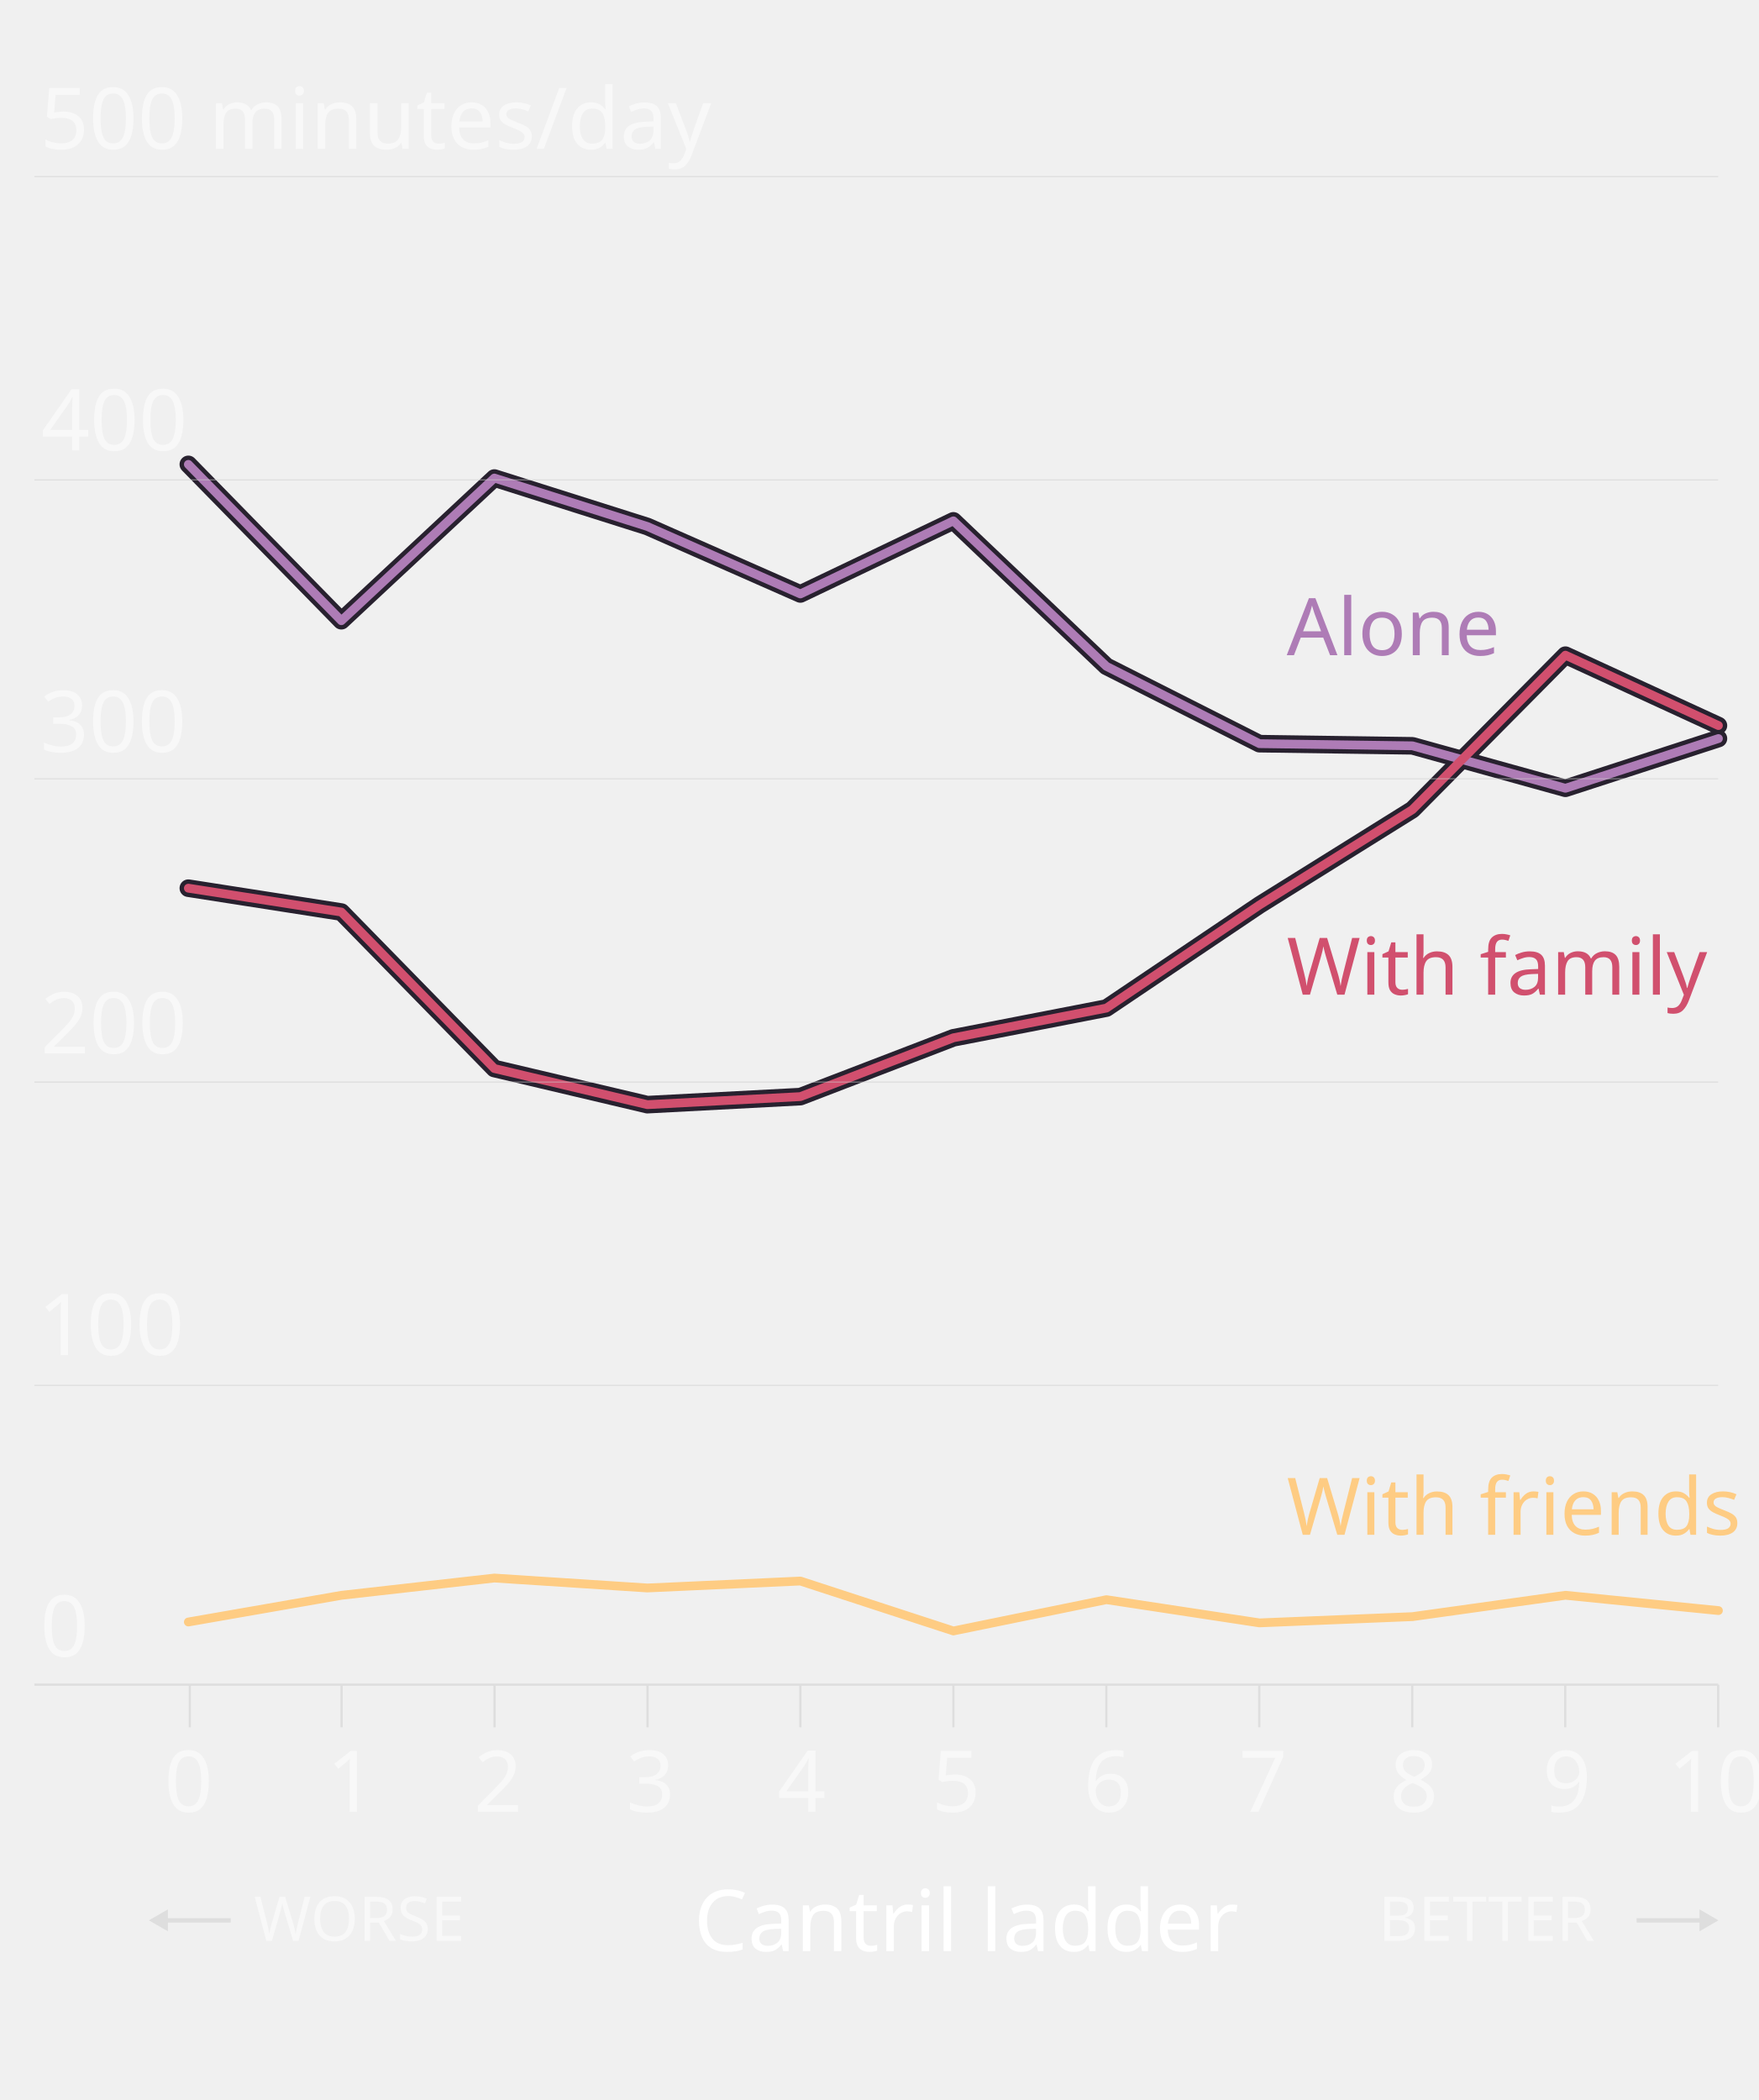
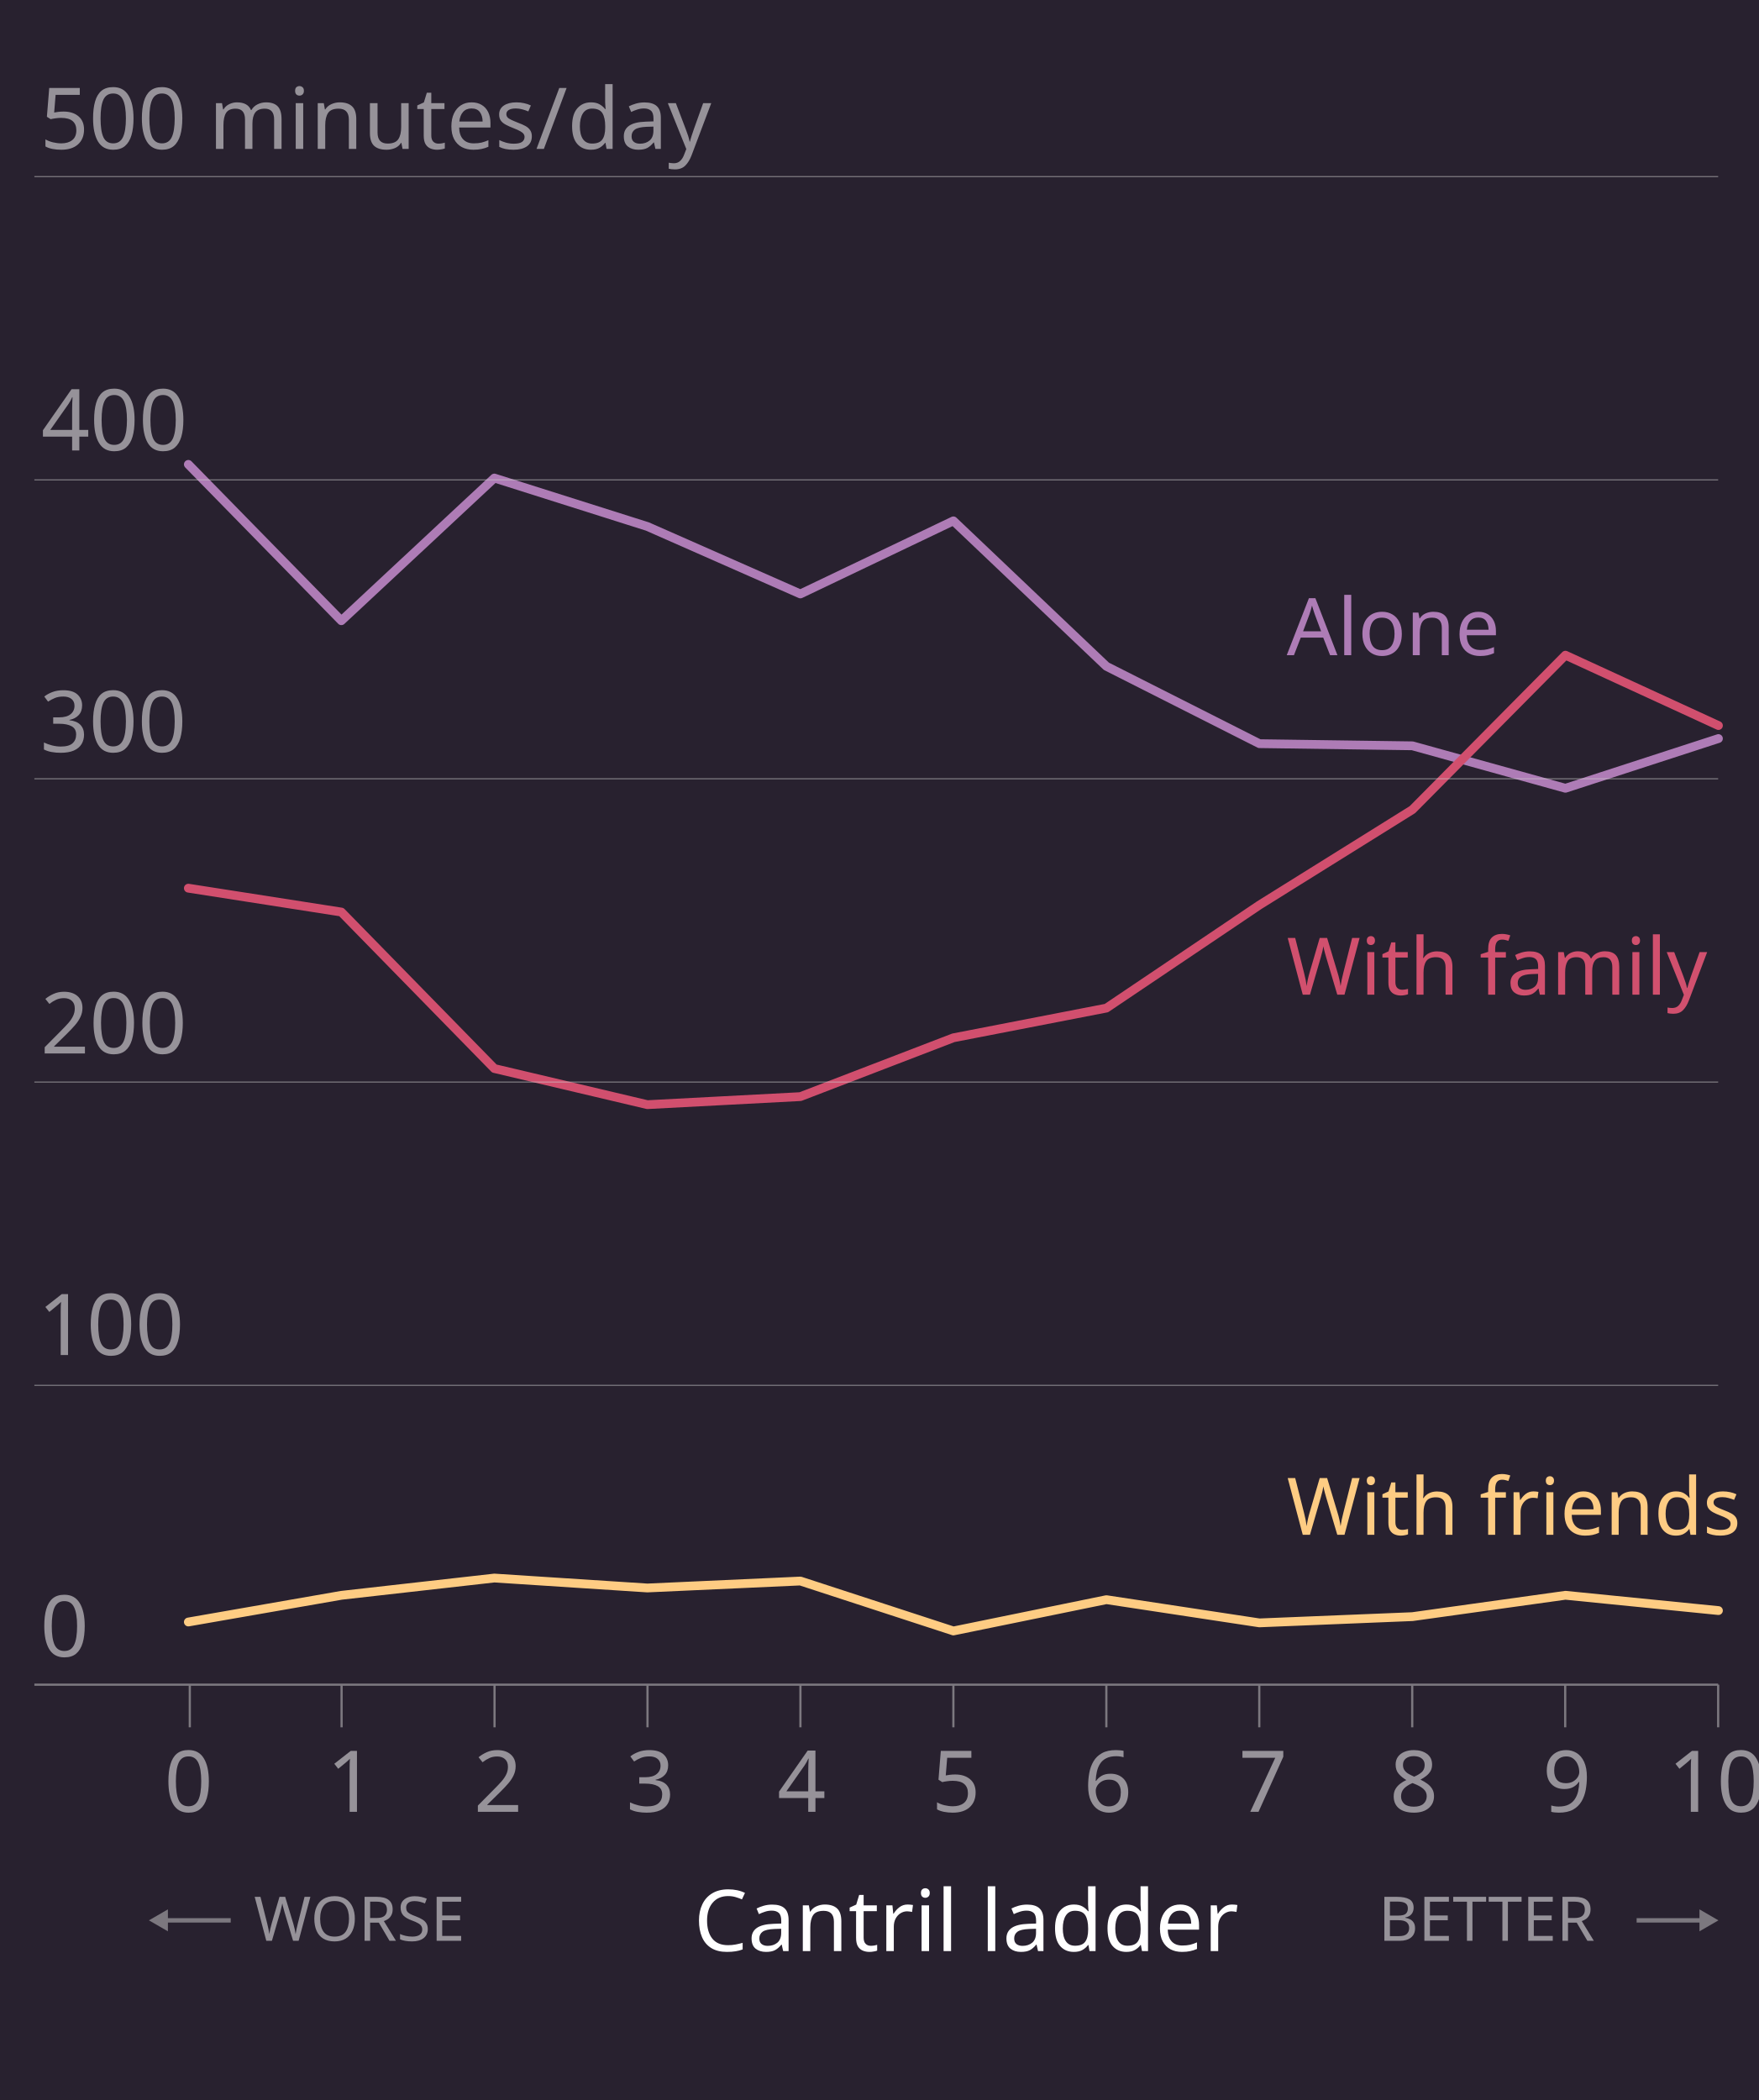
- <svg xmlns="http://www.w3.org/2000/svg" id="a" viewBox="0 0 400 477.77">
+ <svg xmlns="http://www.w3.org/2000/svg" viewBox="0 0 400 477.77">
  <defs>
-     <style>.b{fill:#ccc;}.c{font-size:19.41px;}.c,.d{fill:#fff;font-family:National2-Regular, 'National 2';}.e{stroke:#fecc83;}.e,.f,.g{stroke-width:2px;}.e,.f,.g,.h{stroke-linecap:round;stroke-linejoin:round;}.e,.f,.g,.h,.i,.j,.k{fill:none;}.l{fill:#fecc83;}.l,.m,.n{font-family:National2-Bold, 'National 2';font-size:18.07px;}.m{fill:#ae7cb6;}.n{fill:#d1506e;}.d{font-size:14px;}.f{stroke:#d14f6e;}.g{stroke:#ae7cb6;}.h{stroke:#28212f;stroke-width:4px;}.i,.j,.k{stroke:#ccc;stroke-miterlimit:10;}.o{opacity:.51;}.j{stroke-width:.25px;}.k{stroke-width:.5px;}</style>
+     <style>.c{fill:#ccc;}.d{fill:#28212f;}.e{font-size:19.41px;}.e,.f{fill:#fff;font-family:National2-Regular, 'National 2';}.g{stroke:#fecc83;}.g,.h,.i{stroke-width:2px;}.g,.h,.i,.j{stroke-linecap:round;stroke-linejoin:round;}.g,.h,.i,.j,.k,.l,.m{fill:none;}.n{fill:#ae7cb6;}.n,.o,.p{font-family:National2-Bold, 'National 2';font-size:18.07px;}.o{fill:#d1506e;}.p{fill:#fecc83;}.f{font-size:14px;}.h{stroke:#d14f6e;}.i{stroke:#ae7cb6;}.j{stroke:#28212f;stroke-width:4px;}.k,.l,.m{stroke:#ccc;stroke-miterlimit:10;}.q{opacity:.51;}.l{stroke-width:.25px;}.m{stroke-width:.5px;}</style>
  </defs>
-   <g>
-     <polyline class="h" points="42.85 105.65 77.66 141.22 112.47 108.76 147.28 119.78 182.09 135.13 216.9 118.5 251.71 151.59 286.52 169.19 321.33 169.68 356.14 179.34 390.95 168.03" />
-     <polyline class="h" points="42.85 202.07 77.66 207.5 112.47 243.1 147.28 251.32 182.09 249.49 216.9 236.11 251.71 229.35 286.52 205.91 321.33 184.2 356.14 149.06 390.95 165.07" />
+   <g id="a">
+     <rect class="d" x="-882.53" y="-4486.41" width="11086.49" height="5126.92" />
  </g>
-   <g>
-     <polyline class="g" points="42.85 105.65 77.66 141.22 112.47 108.76 147.28 119.78 182.09 135.13 216.9 118.5 251.71 151.59 286.52 169.19 321.33 169.68 356.14 179.34 390.95 168.03" />
-     <polyline class="f" points="42.85 202.07 77.66 207.5 112.47 243.1 147.28 251.32 182.09 249.49 216.9 236.11 251.71 229.35 286.52 205.91 321.33 184.2 356.14 149.06 390.95 165.07" />
-   </g>
-   <polyline class="e" points="42.85 369.02 77.66 362.95 112.47 359.02 147.28 361.28 182.09 359.7 216.9 371.06 251.71 363.94 286.52 369.22 321.33 367.8 356.14 362.94 390.95 366.42" />
-   <text class="m" transform="translate(292.74 149.06)">
-     <tspan x="0" y="0">Alone</tspan>
-   </text>
-   <text class="n" transform="translate(292.74 226.3)">
-     <tspan x="0" y="0">With family</tspan>
-   </text>
-   <text class="l" transform="translate(292.74 349.18)">
-     <tspan x="0" y="0">With friends</tspan>
-   </text>
-   <g class="o">
-     <line class="j" x1="7.82" y1="315.18" x2="390.89" y2="315.18" />
-     <line class="j" x1="7.82" y1="246.18" x2="390.89" y2="246.18" />
-     <line class="j" x1="7.82" y1="177.18" x2="390.89" y2="177.18" />
-     <line class="j" x1="7.82" y1="109.18" x2="390.89" y2="109.18" />
-     <line class="j" x1="7.82" y1="40.18" x2="390.89" y2="40.18" />
-     <text class="c" transform="translate(9.12 376.88)">
-       <tspan x="0" y="0">0</tspan>
+   <g id="b">
+     <g>
+       <polyline class="j" points="42.85 105.65 77.66 141.22 112.47 108.76 147.28 119.78 182.09 135.13 216.9 118.5 251.71 151.59 286.52 169.19 321.33 169.68 356.14 179.34 390.95 168.03" />
+       <polyline class="j" points="42.85 202.07 77.66 207.5 112.47 243.1 147.28 251.32 182.09 249.49 216.9 236.11 251.71 229.35 286.52 205.91 321.33 184.2 356.14 149.06 390.95 165.07" />
+     </g>
+     <g>
+       <polyline class="i" points="42.85 105.65 77.66 141.22 112.47 108.76 147.28 119.78 182.09 135.13 216.9 118.5 251.71 151.59 286.52 169.19 321.33 169.68 356.14 179.34 390.95 168.03" />
+       <polyline class="h" points="42.85 202.07 77.66 207.5 112.47 243.1 147.28 251.32 182.09 249.49 216.9 236.11 251.71 229.35 286.52 205.91 321.33 184.2 356.14 149.06 390.95 165.07" />
+     </g>
+     <polyline class="g" points="42.85 369.02 77.66 362.95 112.47 359.02 147.28 361.28 182.09 359.7 216.9 371.06 251.71 363.94 286.52 369.22 321.33 367.8 356.14 362.94 390.95 366.42" />
+     <text class="n" transform="translate(292.74 149.06)">
+       <tspan x="0" y="0">Alone</tspan>
    </text>
-     <text class="c" transform="translate(8.59 308.28)">
-       <tspan x="0" y="0">100</tspan>
+     <text class="o" transform="translate(292.74 226.3)">
+       <tspan x="0" y="0">With family</tspan>
    </text>
-     <text class="c" transform="translate(9.23 239.68)">
-       <tspan x="0" y="0">200</tspan>
+     <text class="p" transform="translate(292.74 349.18)">
+       <tspan x="0" y="0">With friends</tspan>
    </text>
-     <text class="c" transform="translate(9.12 171.08)">
-       <tspan x="0" y="0">300</tspan>
+     <g class="q">
+       <line class="l" x1="7.82" y1="315.18" x2="390.89" y2="315.18" />
+       <line class="l" x1="7.82" y1="246.18" x2="390.89" y2="246.18" />
+       <line class="l" x1="7.82" y1="177.18" x2="390.89" y2="177.18" />
+       <line class="l" x1="7.82" y1="109.18" x2="390.89" y2="109.18" />
+       <line class="l" x1="7.82" y1="40.18" x2="390.89" y2="40.18" />
+       <text class="e" transform="translate(9.12 376.88)">
+         <tspan x="0" y="0">0</tspan>
+       </text>
+       <text class="e" transform="translate(8.59 308.28)">
+         <tspan x="0" y="0">100</tspan>
+       </text>
+       <text class="e" transform="translate(9.23 239.68)">
+         <tspan x="0" y="0">200</tspan>
+       </text>
+       <text class="e" transform="translate(9.12 171.08)">
+         <tspan x="0" y="0">300</tspan>
+       </text>
+       <text class="e" transform="translate(9.36 102.48)">
+         <tspan x="0" y="0">400</tspan>
+       </text>
+       <text class="e" transform="translate(9.12 33.88)">
+         <tspan x="0" y="0">500 minutes/day</tspan>
+       </text>
+       <line class="m" x1="7.82" y1="383.28" x2="390.89" y2="383.28" />
+       <line class="m" x1="77.71" y1="392.98" x2="77.71" y2="383.28" />
+       <line class="m" x1="112.51" y1="392.98" x2="112.51" y2="383.28" />
+       <line class="m" x1="147.31" y1="392.98" x2="147.31" y2="383.28" />
+       <line class="m" x1="182.1" y1="392.98" x2="182.1" y2="383.28" />
+       <line class="m" x1="216.9" y1="392.98" x2="216.9" y2="383.28" />
+       <line class="m" x1="251.7" y1="392.98" x2="251.7" y2="383.28" />
+       <line class="m" x1="286.49" y1="392.98" x2="286.49" y2="383.28" />
+       <line class="m" x1="321.29" y1="392.98" x2="321.29" y2="383.28" />
+       <line class="m" x1="356.09" y1="392.98" x2="356.09" y2="383.28" />
+       <line class="m" x1="390.89" y1="392.98" x2="390.89" y2="383.28" />
+       <text class="e" transform="translate(37.36 412.21)">
+         <tspan x="0" y="0">0</tspan>
+       </text>
+       <text class="e" transform="translate(74.32 412.21)">
+         <tspan x="0" y="0">1</tspan>
+       </text>
+       <text class="e" transform="translate(107.78 412.21)">
+         <tspan x="0" y="0">2</tspan>
+       </text>
+       <text class="e" transform="translate(142.45 412.21)">
+         <tspan x="0" y="0">3</tspan>
+       </text>
+       <text class="e" transform="translate(176.83 412.21)">
+         <tspan x="0" y="0">4</tspan>
+       </text>
+       <text class="e" transform="translate(211.96 412.21)">
+         <tspan x="0" y="0">5</tspan>
+       </text>
+       <text class="e" transform="translate(246.49 412.21)">
+         <tspan x="0" y="0">6</tspan>
+       </text>
+       <text class="e" transform="translate(281.8 412.21)">
+         <tspan x="0" y="0">7</tspan>
+       </text>
+       <text class="e" transform="translate(316.12 412.21)">
+         <tspan x="0" y="0">8</tspan>
+       </text>
+       <text class="e" transform="translate(350.93 412.21)">
+         <tspan x="0" y="0">9</tspan>
+       </text>
+       <text class="e" transform="translate(379.45 412.21)">
+         <tspan x="0" y="0">10</tspan>
+       </text>
+       <line class="m" x1="43.18" y1="392.98" x2="43.18" y2="383.28" />
+     </g>
+     <text class="e" transform="translate(157.83 443.89)">
+       <tspan x="0" y="0">Cantril ladder</tspan>
    </text>
-     <text class="c" transform="translate(9.36 102.48)">
-       <tspan x="0" y="0">400</tspan>
-     </text>
-     <text class="c" transform="translate(9.12 33.88)">
-       <tspan x="0" y="0">500 minutes/day</tspan>
-     </text>
-     <line class="k" x1="7.82" y1="383.28" x2="390.89" y2="383.28" />
-     <line class="k" x1="77.71" y1="392.98" x2="77.71" y2="383.28" />
-     <line class="k" x1="112.51" y1="392.98" x2="112.51" y2="383.28" />
-     <line class="k" x1="147.31" y1="392.98" x2="147.31" y2="383.28" />
-     <line class="k" x1="182.1" y1="392.98" x2="182.1" y2="383.28" />
-     <line class="k" x1="216.9" y1="392.98" x2="216.9" y2="383.28" />
-     <line class="k" x1="251.7" y1="392.98" x2="251.7" y2="383.28" />
-     <line class="k" x1="286.49" y1="392.98" x2="286.49" y2="383.28" />
-     <line class="k" x1="321.29" y1="392.98" x2="321.29" y2="383.28" />
-     <line class="k" x1="356.09" y1="392.98" x2="356.09" y2="383.28" />
-     <line class="k" x1="390.89" y1="392.98" x2="390.89" y2="383.28" />
-     <text class="c" transform="translate(37.36 412.21)">
-       <tspan x="0" y="0">0</tspan>
-     </text>
-     <text class="c" transform="translate(74.32 412.21)">
-       <tspan x="0" y="0">1</tspan>
-     </text>
-     <text class="c" transform="translate(107.78 412.21)">
-       <tspan x="0" y="0">2</tspan>
-     </text>
-     <text class="c" transform="translate(142.45 412.21)">
-       <tspan x="0" y="0">3</tspan>
-     </text>
-     <text class="c" transform="translate(176.83 412.21)">
-       <tspan x="0" y="0">4</tspan>
-     </text>
-     <text class="c" transform="translate(211.96 412.21)">
-       <tspan x="0" y="0">5</tspan>
-     </text>
-     <text class="c" transform="translate(246.49 412.21)">
-       <tspan x="0" y="0">6</tspan>
-     </text>
-     <text class="c" transform="translate(281.8 412.21)">
-       <tspan x="0" y="0">7</tspan>
-     </text>
-     <text class="c" transform="translate(316.12 412.21)">
-       <tspan x="0" y="0">8</tspan>
-     </text>
-     <text class="c" transform="translate(350.93 412.21)">
-       <tspan x="0" y="0">9</tspan>
-     </text>
-     <text class="c" transform="translate(379.45 412.21)">
-       <tspan x="0" y="0">10</tspan>
-     </text>
-     <line class="k" x1="43.18" y1="392.98" x2="43.18" y2="383.28" />
-   </g>
-   <text class="c" transform="translate(157.83 443.89)">
-     <tspan x="0" y="0">Cantril ladder</tspan>
-   </text>
-   <g class="o">
-     <text class="d" transform="translate(313.59 441.55)">
-       <tspan x="0" y="0">BETTER</tspan>
-     </text>
-   </g>
-   <g class="o">
-     <text class="d" transform="translate(57.77 441.55)">
-       <tspan x="0" y="0">WORSE</tspan>
-     </text>
-   </g>
-   <g class="o">
-     <g>
-       <line class="i" x1="52.49" y1="436.9" x2="37.47" y2="436.9" />
-       <polygon class="b" points="38.2 434.4 33.88 436.9 38.2 439.39 38.2 434.4" />
+     <g class="q">
+       <text class="f" transform="translate(313.59 441.55)">
+         <tspan x="0" y="0">BETTER</tspan>
+       </text>
    </g>
-   </g>
-   <g class="o">
-     <g>
-       <line class="i" x1="372.34" y1="436.9" x2="387.36" y2="436.9" />
-       <polygon class="b" points="386.64 439.39 390.95 436.9 386.64 434.4 386.64 439.39" />
+     <g class="q">
+       <text class="f" transform="translate(57.77 441.55)">
+         <tspan x="0" y="0">WORSE</tspan>
+       </text>
+     </g>
+     <g class="q">
+       <g>
+         <line class="k" x1="52.49" y1="436.9" x2="37.47" y2="436.9" />
+         <polygon class="c" points="38.2 434.4 33.88 436.9 38.2 439.39 38.2 434.4" />
+       </g>
+     </g>
+     <g class="q">
+       <g>
+         <line class="k" x1="372.34" y1="436.9" x2="387.36" y2="436.9" />
+         <polygon class="c" points="386.64 439.39 390.95 436.9 386.64 434.4 386.64 439.39" />
+       </g>
    </g>
  </g>
</svg>
